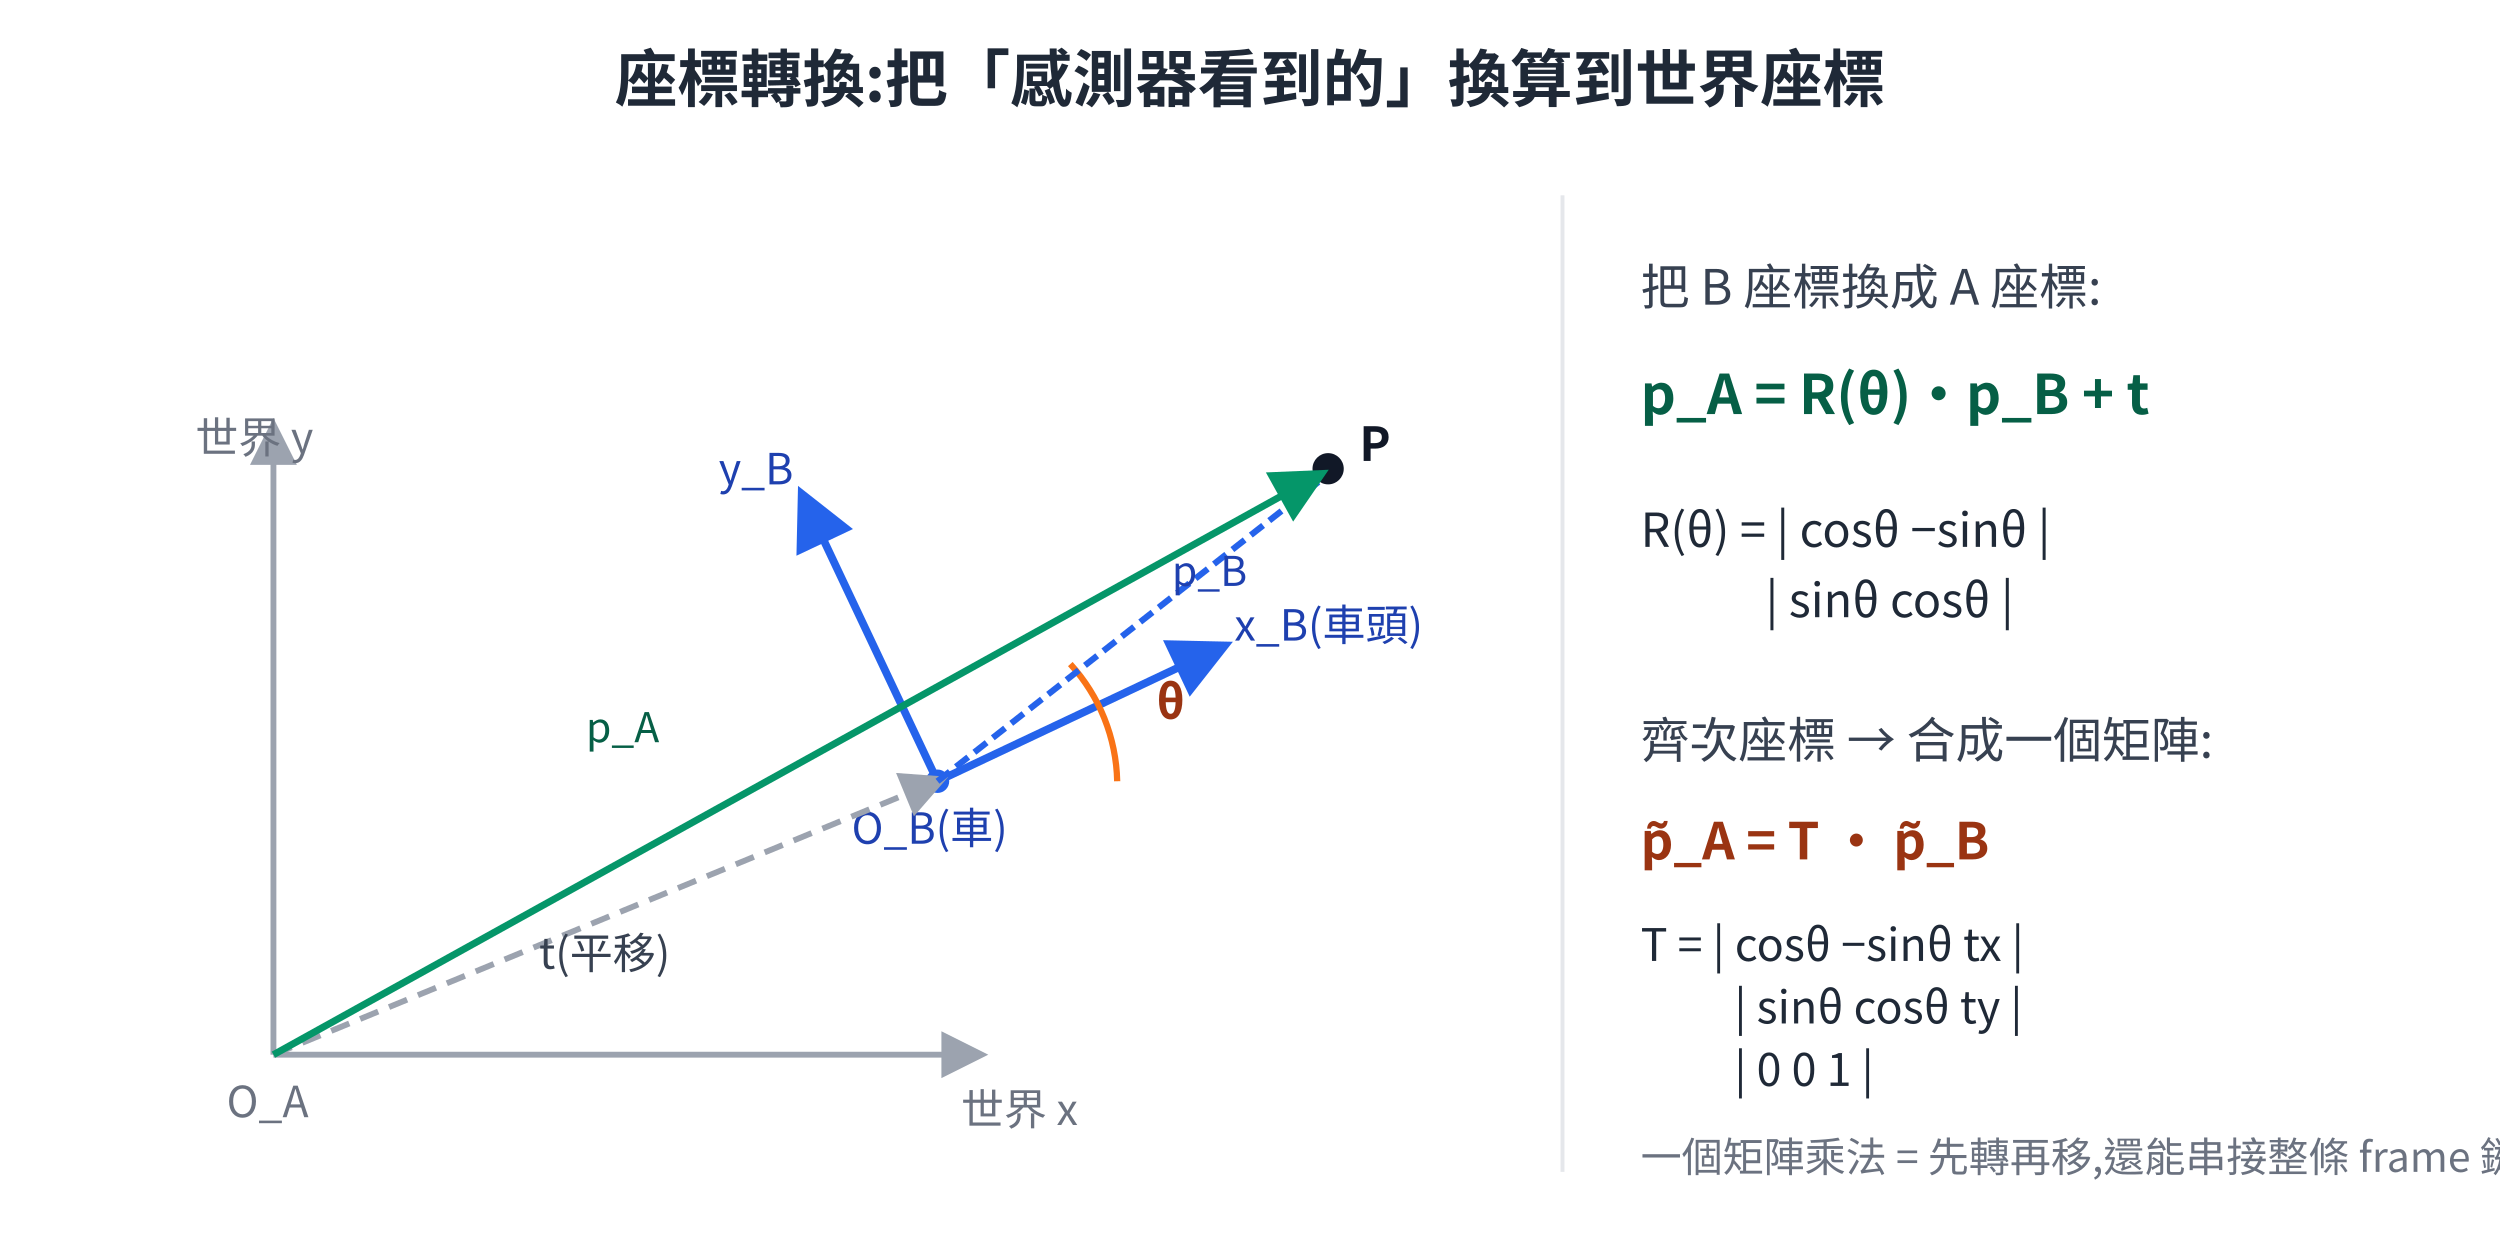
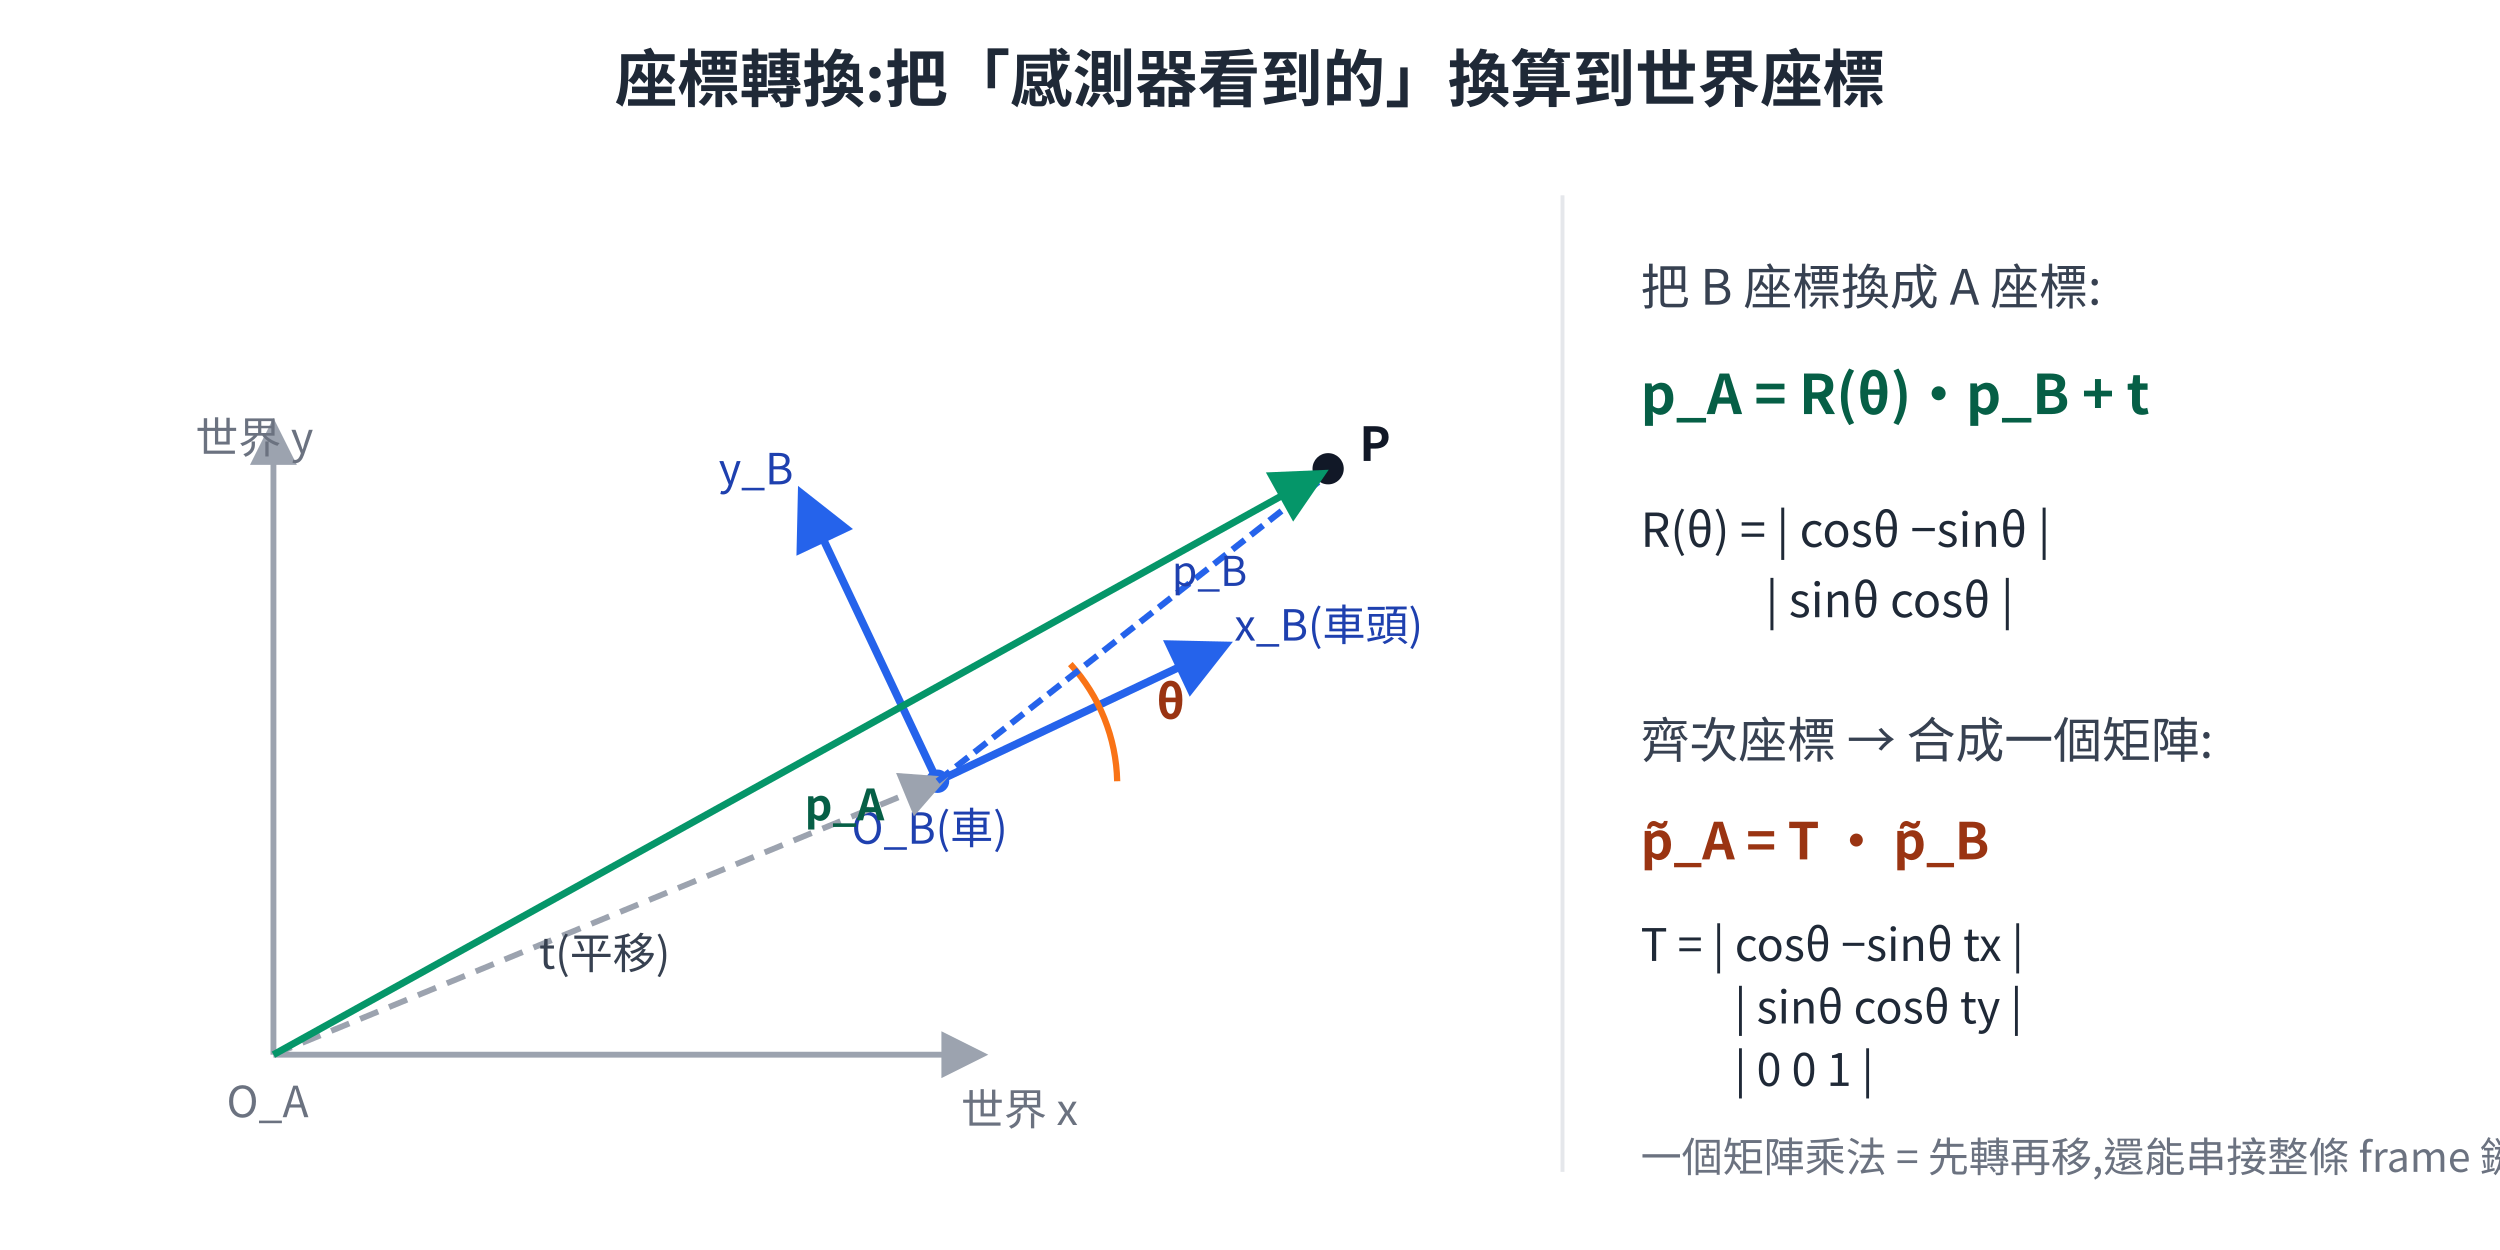
<svg xmlns="http://www.w3.org/2000/svg" viewBox="0 0 640 320" font-family="'Noto Sans CJK TC','PingFang TC','Microsoft JhengHei',sans-serif">
  <defs>
    <marker id="cw" markerWidth="10" markerHeight="10" refX="6" refY="4" orient="auto">
      <path d="M0,0 L8,4 L0,8 Z" fill="#9CA3AF" />
    </marker>
    <marker id="cb" markerWidth="10" markerHeight="10" refX="6" refY="4" orient="auto">
      <path d="M0,0 L8,4 L0,8 Z" fill="#2563EB" />
    </marker>
    <marker id="cg" markerWidth="10" markerHeight="10" refX="6" refY="4" orient="auto">
      <path d="M0,0 L8,4 L0,8 Z" fill="#059669" />
    </marker>
  </defs>
  <rect width="640" height="320" fill="#ffffff" />
  <text x="320" y="26" text-anchor="middle" font-size="16" font-weight="700" fill="#1F2937">座標轉換:把「感測器看到的」換算到世界座標</text>
  <line x1="70" y1="270" x2="250" y2="270" stroke="#9CA3AF" stroke-width="1.5" marker-end="url(#cw)" />
  <line x1="70" y1="270" x2="70" y2="110" stroke="#9CA3AF" stroke-width="1.5" marker-end="url(#cw)" />
  <text x="246" y="288" font-size="11" fill="#6B7280">世界 x</text>
  <text x="50" y="116" font-size="11" fill="#6B7280">世界 y</text>
  <text x="58" y="286" font-size="11" fill="#6B7280">O_A</text>
  <circle cx="240" cy="200" r="3" fill="#2563EB" />
  <text x="218" y="216" font-size="11" fill="#1E40AF">O_B(車)</text>
  <line x1="240" y1="200" x2="312" y2="166" stroke="#2563EB" stroke-width="2" marker-end="url(#cb)" />
  <text x="316" y="164" font-size="11" fill="#1E40AF">x_B(車頭)</text>
  <line x1="240" y1="200" x2="206" y2="128" stroke="#2563EB" stroke-width="2" marker-end="url(#cb)" />
  <text x="184" y="124" font-size="11" fill="#1E40AF">y_B</text>
  <path d="M286,200 A46 46 0 0 0 274,170" fill="none" stroke="#F97316" stroke-width="1.6" />
  <text x="296" y="184" font-size="12" font-weight="700" fill="#9A3412">θ</text>
  <line x1="70" y1="270" x2="240" y2="200" stroke="#9CA3AF" stroke-width="1.5" stroke-dasharray="5 3" marker-end="url(#cw)" />
  <text x="138" y="248" font-size="11" fill="#374151">t(平移)</text>
  <circle cx="340" cy="120" r="4" fill="#111827" />
  <text x="348" y="118" font-size="12" font-weight="700" fill="#111827">P</text>
  <line x1="240" y1="200" x2="338" y2="123" stroke="#2563EB" stroke-width="1.6" stroke-dasharray="4 2" />
  <text x="300" y="150" font-size="10.5" fill="#1E40AF">p_B</text>
  <line x1="70" y1="270" x2="337" y2="122" stroke="#059669" stroke-width="1.8" marker-end="url(#cg)" />
-   <text x="150" y="190" font-size="10.5" fill="#065F46">p_A</text>
+   <text x="206" y="210" font-size="11" font-weight="700" fill="#065F46">p_A</text>
  <line x1="400" y1="50" x2="400" y2="300" stroke="#E5E7EB" />
  <text x="420" y="78" font-size="12.5" fill="#374151">把 B 座標換成 A 座標:</text>
  <text x="420" y="106" font-size="14" font-weight="700" fill="#065F46">p_A = R(θ)·p_B + t</text>
  <text x="420" y="140" font-size="12" fill="#1F2937">R(θ) = | cosθ  −sinθ |</text>
  <text x="452" y="158" font-size="12" fill="#1F2937">| sinθ   cosθ |</text>
  <text x="420" y="194" font-size="12.5" fill="#374151">齊次座標 → 合成一個矩陣:</text>
  <text x="420" y="220" font-size="13" font-weight="700" fill="#9A3412">p̃_A = T · p̃_B</text>
  <text x="420" y="246" font-size="11.5" fill="#1F2937">T = | cosθ −sinθ  tx |</text>
  <text x="444" y="262" font-size="11.5" fill="#1F2937">| sinθ  cosθ  ty |</text>
  <text x="444" y="278" font-size="11.5" fill="#1F2937">|  0     0    1 |</text>
  <text x="420" y="300" font-size="10.5" fill="#6B7280">一個矩陣乘法 = 先轉再移,還能串接整條 frame 鏈</text>
</svg>
